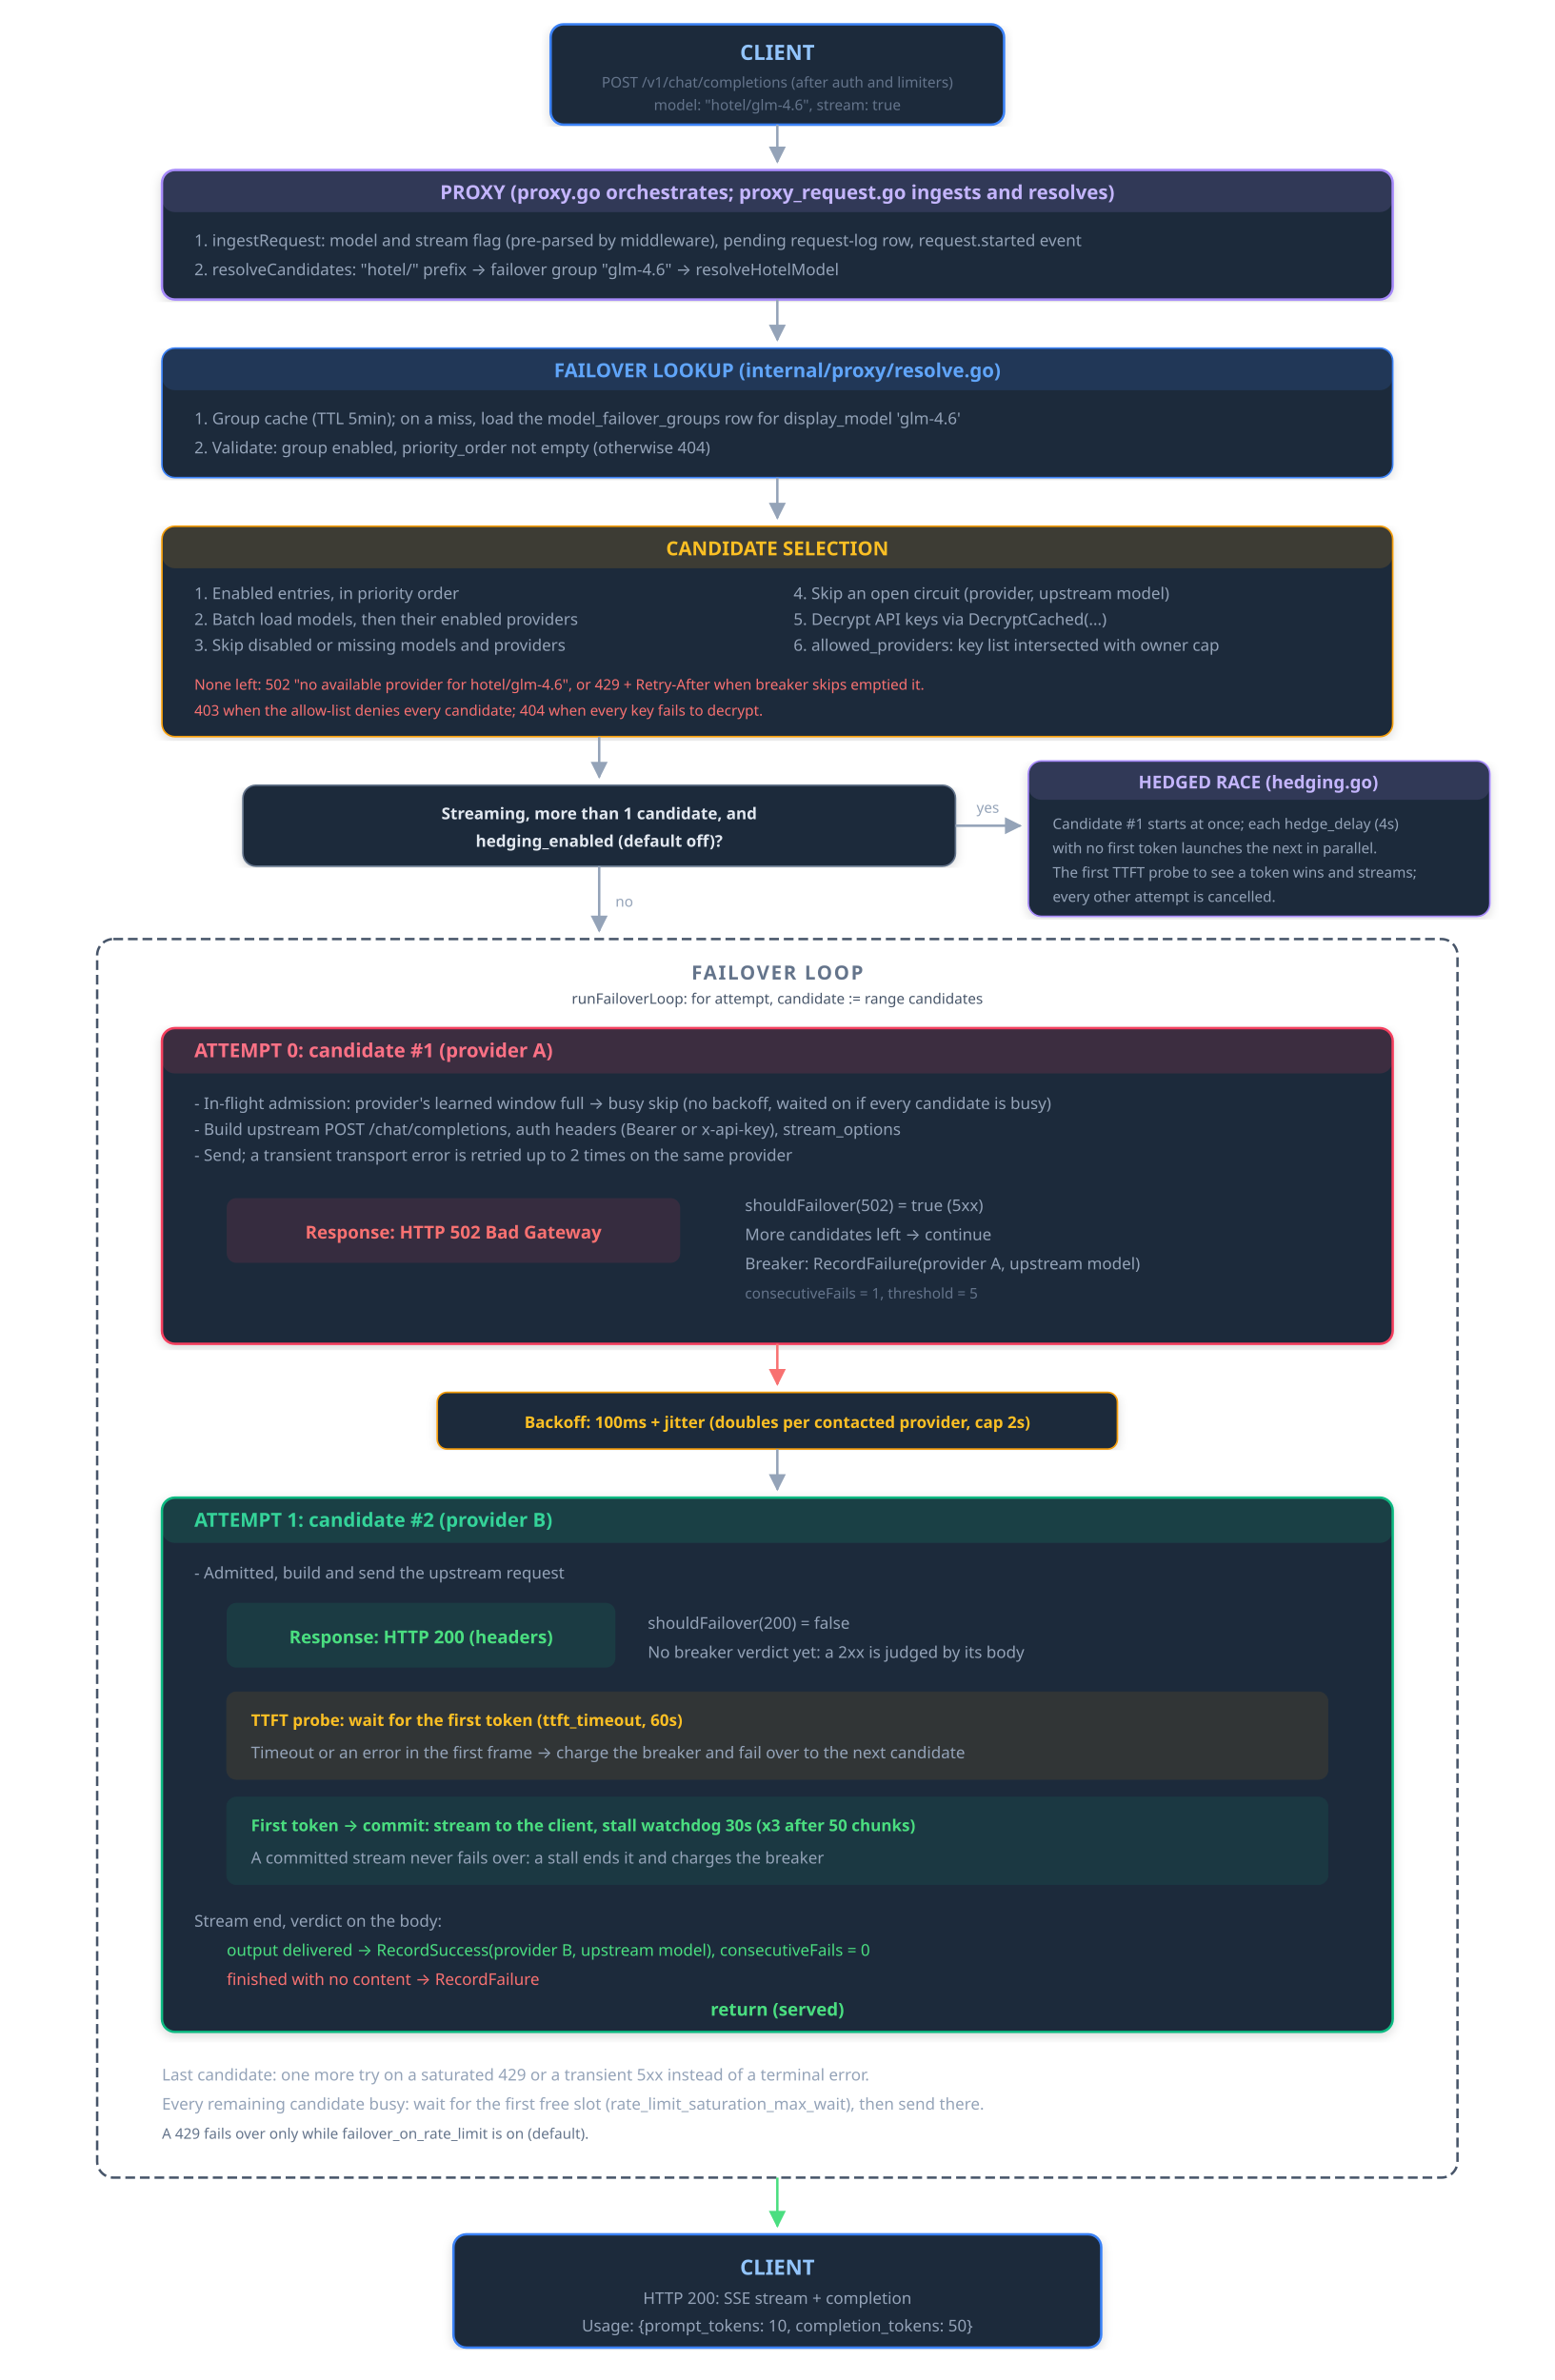
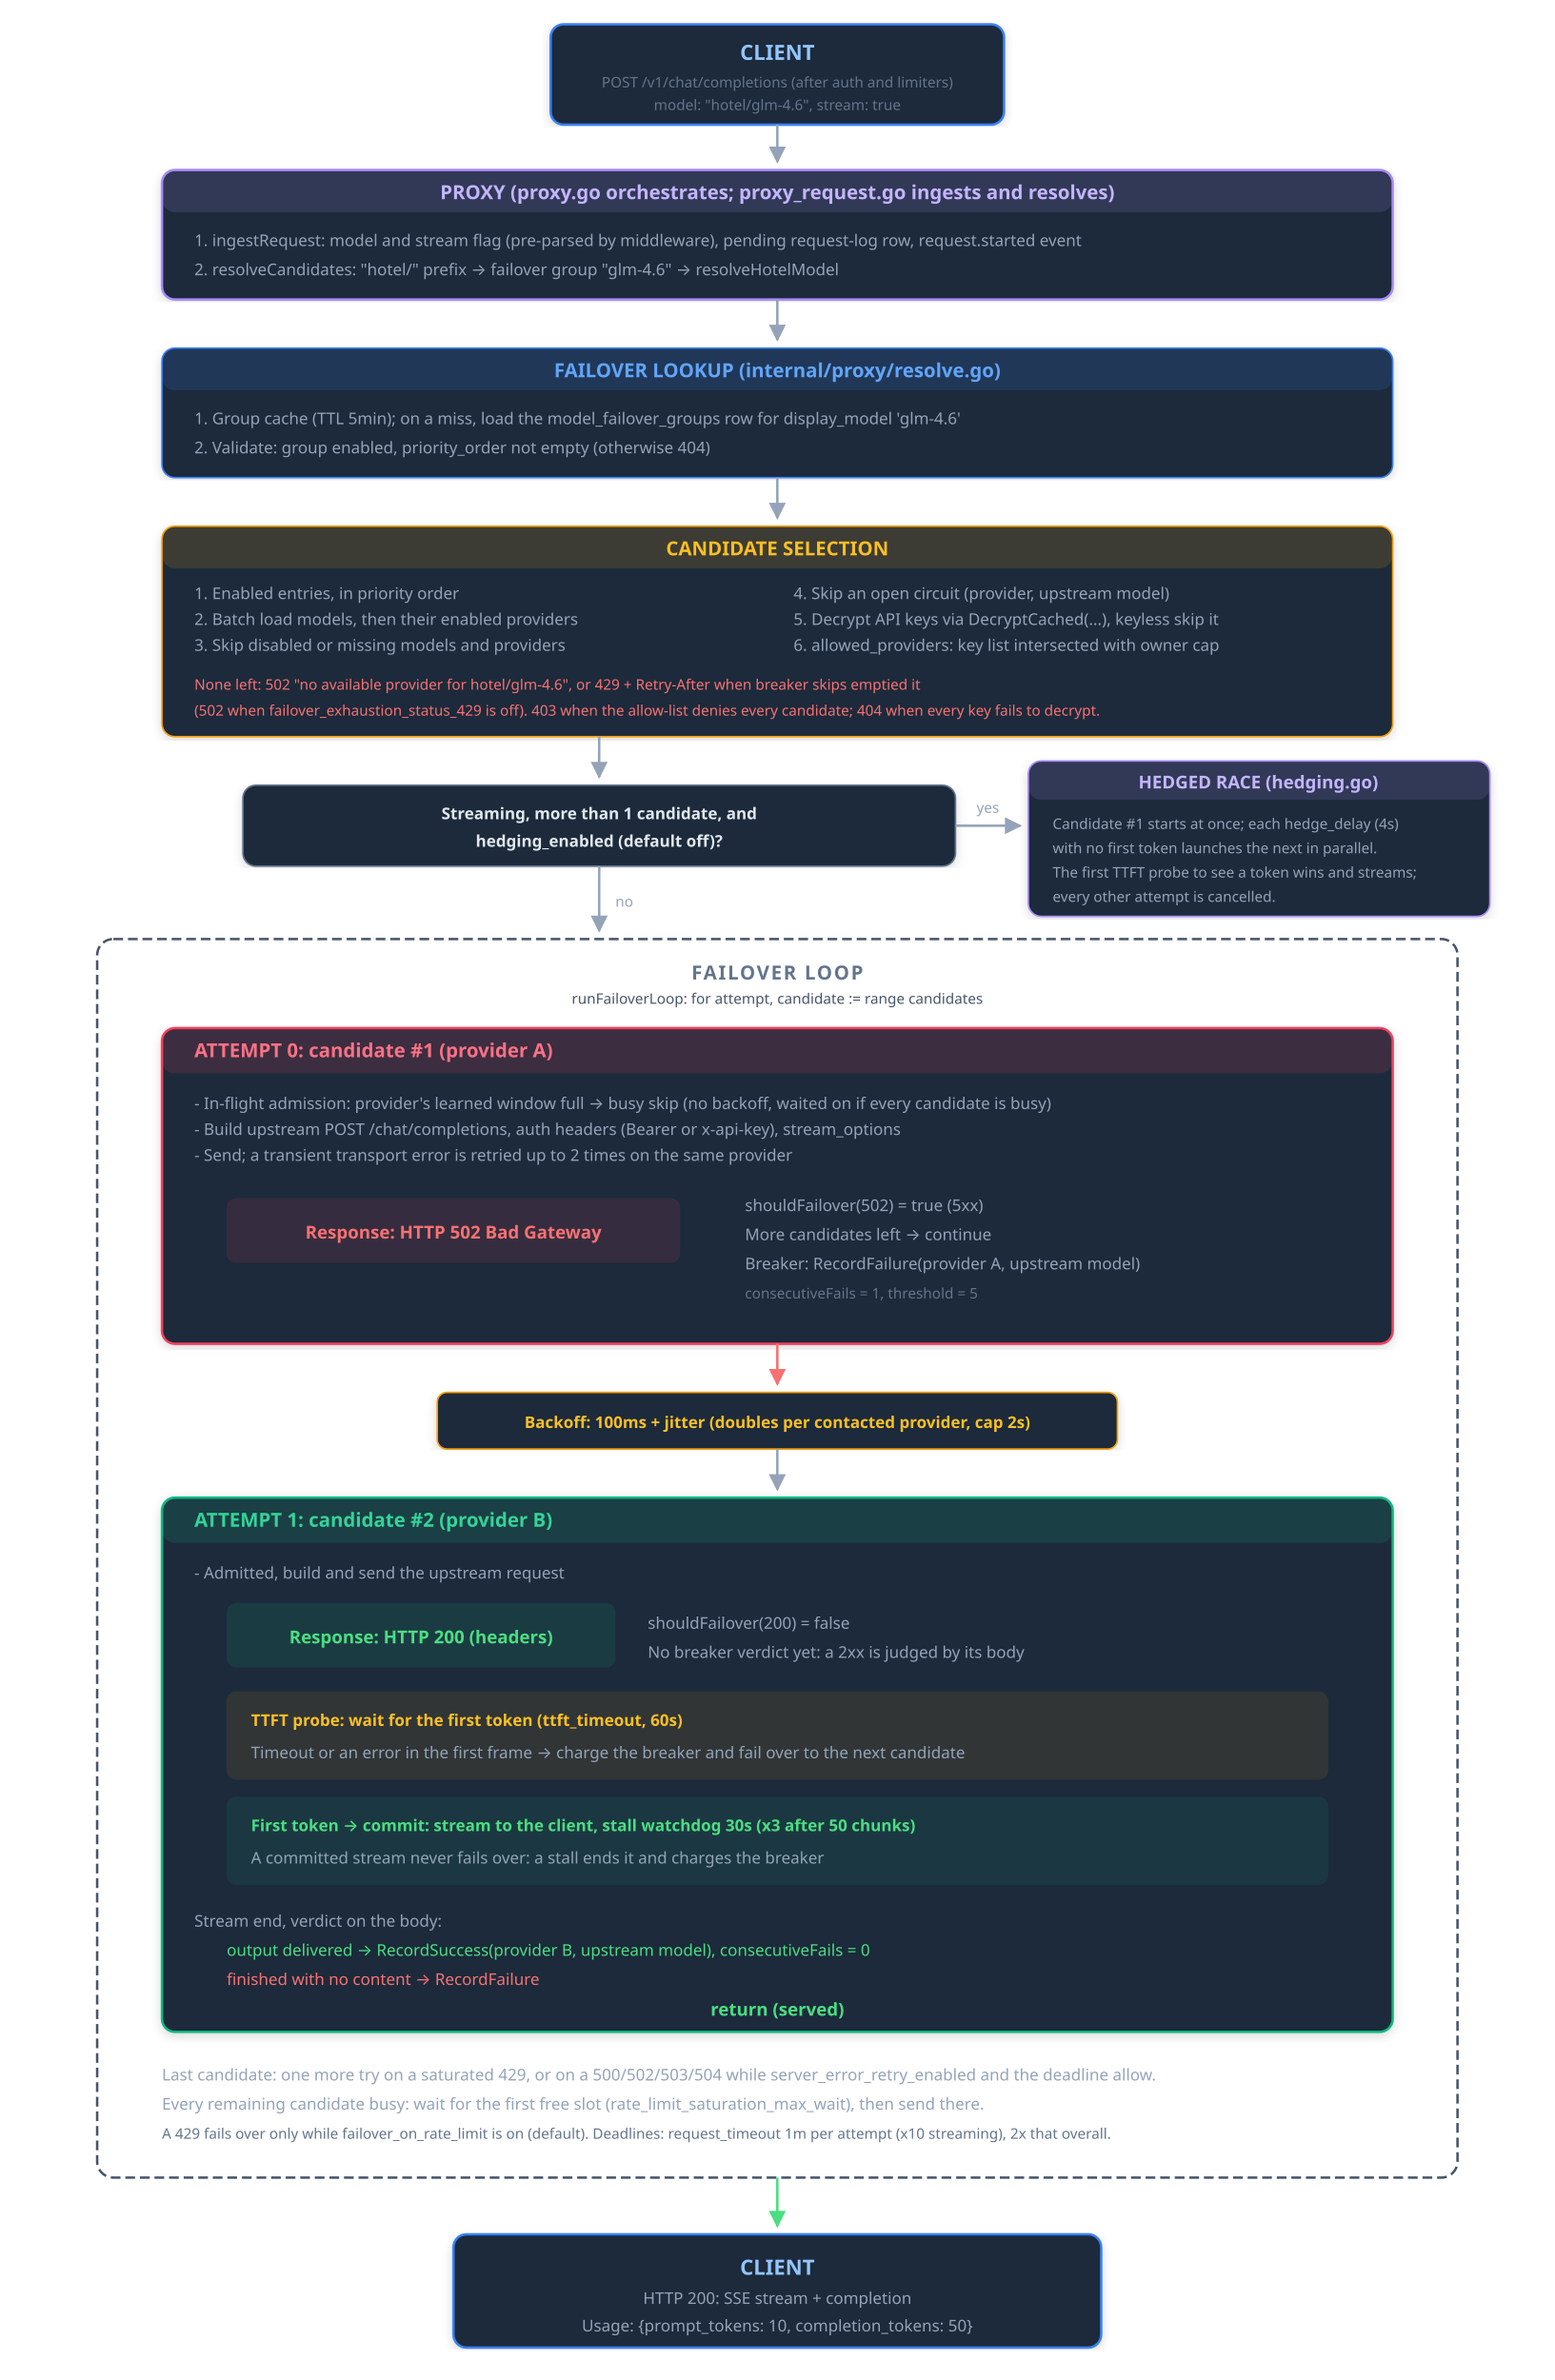
<svg xmlns="http://www.w3.org/2000/svg" viewBox="0 0 960 1470" font-family="'Segoe UI', system-ui, -apple-system, sans-serif">
  <defs>
    <marker id="arr" viewBox="0 0 10 10" refX="9" refY="5" markerWidth="7" markerHeight="7" orient="auto-start-reverse">
      <path d="M 0 0 L 10 5 L 0 10 z" fill="#94a3b8" />
    </marker>
    <marker id="arr-red" viewBox="0 0 10 10" refX="9" refY="5" markerWidth="7" markerHeight="7" orient="auto-start-reverse">
      <path d="M 0 0 L 10 5 L 0 10 z" fill="#f87171" />
    </marker>
    <marker id="arr-grn" viewBox="0 0 10 10" refX="9" refY="5" markerWidth="7" markerHeight="7" orient="auto-start-reverse">
      <path d="M 0 0 L 10 5 L 0 10 z" fill="#4ade80" />
    </marker>
    <filter id="shadow" x="-2%" y="-2%" width="104%" height="104%">
      <feDropShadow dx="0" dy="2" stdDeviation="3" flood-opacity="0.15" />
    </filter>
  </defs>
  <rect x="340" y="15" width="280" height="62" rx="8" fill="#1e293b" stroke="#3b82f6" stroke-width="1.5" filter="url(#shadow)" />
  <text x="480" y="37" text-anchor="middle" fill="#93c5fd" font-size="13" font-weight="700">CLIENT</text>
  <text x="480" y="54" text-anchor="middle" fill="#64748b" font-size="9">POST /v1/chat/completions (after auth and limiters)</text>
  <text x="480" y="68" text-anchor="middle" fill="#64748b" font-size="9">model: "hotel/glm-4.6", stream: true</text>
  <line x1="480" y1="77" x2="480" y2="100" stroke="#94a3b8" stroke-width="1.5" marker-end="url(#arr)" />
  <rect x="100" y="105" width="760" height="80" rx="8" fill="#1e293b" stroke="#a78bfa" stroke-width="1.5" filter="url(#shadow)" />
  <rect x="100" y="105" width="760" height="26" rx="8" fill="#a78bfa" opacity="0.15" />
  <text x="480" y="123" text-anchor="middle" fill="#c4b5fd" font-size="12" font-weight="700">PROXY (proxy.go orchestrates; proxy_request.go ingests and resolves)</text>
  <text x="120" y="152" fill="#94a3b8" font-size="10">1. ingestRequest: model and stream flag (pre-parsed by middleware), pending request-log row, request.started event</text>
  <text x="120" y="170" fill="#94a3b8" font-size="10">2. resolveCandidates: "hotel/" prefix → failover group "glm-4.6" → resolveHotelModel</text>
  <line x1="480" y1="185" x2="480" y2="210" stroke="#94a3b8" stroke-width="1.5" marker-end="url(#arr)" />
  <rect x="100" y="215" width="760" height="80" rx="8" fill="#1e293b" stroke="#3b82f6" stroke-width="1" filter="url(#shadow)" />
  <rect x="100" y="215" width="760" height="26" rx="8" fill="#3b82f6" opacity="0.15" />
  <text x="480" y="233" text-anchor="middle" fill="#60a5fa" font-size="12" font-weight="700">FAILOVER LOOKUP (internal/proxy/resolve.go)</text>
  <text x="120" y="262" fill="#94a3b8" font-size="10">1. Group cache (TTL 5min); on a miss, load the model_failover_groups row for display_model 'glm-4.6'</text>
  <text x="120" y="280" fill="#94a3b8" font-size="10">2. Validate: group enabled, priority_order not empty (otherwise 404)</text>
  <line x1="480" y1="295" x2="480" y2="320" stroke="#94a3b8" stroke-width="1.5" marker-end="url(#arr)" />
  <rect x="100" y="325" width="760" height="130" rx="8" fill="#1e293b" stroke="#f59e0b" stroke-width="1" filter="url(#shadow)" />
  <rect x="100" y="325" width="760" height="26" rx="8" fill="#f59e0b" opacity="0.15" />
  <text x="480" y="343" text-anchor="middle" fill="#fbbf24" font-size="12" font-weight="700">CANDIDATE SELECTION</text>
  <text x="120" y="370" fill="#94a3b8" font-size="10">1. Enabled entries, in priority order</text>
  <text x="120" y="386" fill="#94a3b8" font-size="10">2. Batch load models, then their enabled providers</text>
  <text x="120" y="402" fill="#94a3b8" font-size="10">3. Skip disabled or missing models and providers</text>
  <text x="490" y="370" fill="#94a3b8" font-size="10">4. Skip an open circuit (provider, upstream model)</text>
-   <text x="490" y="386" fill="#94a3b8" font-size="10">5. Decrypt API keys via DecryptCached(...)</text>
+   <text x="490" y="386" fill="#94a3b8" font-size="10">5. Decrypt API keys via DecryptCached(...), keyless skip it</text>
  <text x="490" y="402" fill="#94a3b8" font-size="10">6. allowed_providers: key list intersected with owner cap</text>
-   <text x="120" y="426" fill="#f87171" font-size="9">None left: 502 "no available provider for hotel/glm-4.6", or 429 + Retry-After when breaker skips emptied it.</text>
-   <text x="120" y="442" fill="#f87171" font-size="9">403 when the allow-list denies every candidate; 404 when every key fails to decrypt.</text>
+   <text x="120" y="426" fill="#f87171" font-size="9">None left: 502 "no available provider for hotel/glm-4.6", or 429 + Retry-After when breaker skips emptied it</text>
+   <text x="120" y="442" fill="#f87171" font-size="9">(502 when failover_exhaustion_status_429 is off). 403 when the allow-list denies every candidate; 404 when every key fails to decrypt.</text>
  <line x1="370" y1="455" x2="370" y2="480" stroke="#94a3b8" stroke-width="1.5" marker-end="url(#arr)" />
  <rect x="150" y="485" width="440" height="50" rx="8" fill="#1e293b" stroke="#64748b" stroke-width="1" filter="url(#shadow)" />
  <text x="370" y="506" text-anchor="middle" fill="#e2e8f0" font-size="10" font-weight="600">Streaming, more than 1 candidate, and</text>
  <text x="370" y="523" text-anchor="middle" fill="#e2e8f0" font-size="10" font-weight="600">hedging_enabled (default off)?</text>
  <line x1="590" y1="510" x2="630" y2="510" stroke="#94a3b8" stroke-width="1.5" marker-end="url(#arr)" />
  <text x="610" y="502" text-anchor="middle" fill="#94a3b8" font-size="9">yes</text>
  <rect x="635" y="470" width="285" height="96" rx="8" fill="#1e293b" stroke="#a78bfa" stroke-width="1" filter="url(#shadow)" />
  <rect x="635" y="470" width="285" height="24" rx="8" fill="#a78bfa" opacity="0.15" />
  <text x="777" y="487" text-anchor="middle" fill="#c4b5fd" font-size="11" font-weight="700">HEDGED RACE (hedging.go)</text>
  <text x="650" y="512" fill="#94a3b8" font-size="9">Candidate #1 starts at once; each hedge_delay (4s)</text>
  <text x="650" y="527" fill="#94a3b8" font-size="9">with no first token launches the next in parallel.</text>
  <text x="650" y="542" fill="#94a3b8" font-size="9">The first TTFT probe to see a token wins and streams;</text>
  <text x="650" y="557" fill="#94a3b8" font-size="9">every other attempt is cancelled.</text>
  <line x1="370" y1="535" x2="370" y2="575" stroke="#94a3b8" stroke-width="1.5" marker-end="url(#arr)" />
  <text x="380" y="560" fill="#94a3b8" font-size="9">no</text>
  <rect x="60" y="580" width="840" height="765" rx="10" fill="none" stroke="#475569" stroke-width="1.5" stroke-dasharray="6,3" />
  <text x="480" y="605" text-anchor="middle" fill="#64748b" font-size="12" font-weight="600" letter-spacing="1">FAILOVER LOOP</text>
  <text x="480" y="620" text-anchor="middle" fill="#475569" font-size="9">runFailoverLoop: for attempt, candidate := range candidates</text>
  <rect x="100" y="635" width="760" height="195" rx="8" fill="#1e293b" stroke="#f43f5e" stroke-width="1.5" filter="url(#shadow)" />
  <rect x="100" y="635" width="760" height="28" rx="8" fill="#f43f5e" opacity="0.15" />
  <text x="120" y="653" fill="#fb7185" font-size="12" font-weight="700">ATTEMPT 0: candidate #1 (provider A)</text>
  <text x="120" y="685" fill="#94a3b8" font-size="10">- In-flight admission: provider's learned window full → busy skip (no backoff, waited on if every candidate is busy)</text>
  <text x="120" y="701" fill="#94a3b8" font-size="10">- Build upstream POST /chat/completions, auth headers (Bearer or x-api-key), stream_options</text>
  <text x="120" y="717" fill="#94a3b8" font-size="10">- Send; a transient transport error is retried up to 2 times on the same provider</text>
  <rect x="140" y="740" width="280" height="40" rx="6" fill="#f43f5e" opacity="0.12" />
  <text x="280" y="765" text-anchor="middle" fill="#f87171" font-size="11" font-weight="700">Response: HTTP 502 Bad Gateway</text>
  <text x="460" y="748" fill="#94a3b8" font-size="10">shouldFailover(502) = true (5xx)</text>
  <text x="460" y="766" fill="#94a3b8" font-size="10">More candidates left → continue</text>
  <text x="460" y="784" fill="#94a3b8" font-size="10">Breaker: RecordFailure(provider A, upstream model)</text>
  <text x="460" y="802" fill="#64748b" font-size="9">consecutiveFails = 1, threshold = 5</text>
  <line x1="480" y1="830" x2="480" y2="855" stroke="#f87171" stroke-width="1.5" marker-end="url(#arr-red)" />
  <rect x="270" y="860" width="420" height="35" rx="6" fill="#1e293b" stroke="#f59e0b" stroke-width="1" filter="url(#shadow)" />
  <text x="480" y="882" text-anchor="middle" fill="#fbbf24" font-size="10" font-weight="600">Backoff: 100ms + jitter (doubles per contacted provider, cap 2s)</text>
  <line x1="480" y1="895" x2="480" y2="920" stroke="#94a3b8" stroke-width="1.5" marker-end="url(#arr)" />
  <rect x="100" y="925" width="760" height="330" rx="8" fill="#1e293b" stroke="#10b981" stroke-width="1.5" filter="url(#shadow)" />
  <rect x="100" y="925" width="760" height="28" rx="8" fill="#10b981" opacity="0.15" />
  <text x="120" y="943" fill="#34d399" font-size="12" font-weight="700">ATTEMPT 1: candidate #2 (provider B)</text>
  <text x="120" y="975" fill="#94a3b8" font-size="10">- Admitted, build and send the upstream request</text>
  <rect x="140" y="990" width="240" height="40" rx="6" fill="#10b981" opacity="0.12" />
  <text x="260" y="1015" text-anchor="middle" fill="#4ade80" font-size="11" font-weight="700">Response: HTTP 200 (headers)</text>
  <text x="400" y="1006" fill="#94a3b8" font-size="10">shouldFailover(200) = false</text>
  <text x="400" y="1024" fill="#94a3b8" font-size="10">No breaker verdict yet: a 2xx is judged by its body</text>
  <rect x="140" y="1045" width="680" height="54" rx="6" fill="#f59e0b" opacity="0.10" stroke="#f59e0b" stroke-width="0.5" />
  <text x="155" y="1066" fill="#fbbf24" font-size="10" font-weight="600">TTFT probe: wait for the first token (ttft_timeout, 60s)</text>
  <text x="155" y="1086" fill="#94a3b8" font-size="10">Timeout or an error in the first frame → charge the breaker and fail over to the next candidate</text>
  <rect x="140" y="1110" width="680" height="54" rx="6" fill="#10b981" opacity="0.10" stroke="#10b981" stroke-width="0.5" />
  <text x="155" y="1131" fill="#4ade80" font-size="10" font-weight="600">First token → commit: stream to the client, stall watchdog 30s (x3 after 50 chunks)</text>
  <text x="155" y="1151" fill="#94a3b8" font-size="10">A committed stream never fails over: a stall ends it and charges the breaker</text>
  <text x="120" y="1190" fill="#94a3b8" font-size="10">Stream end, verdict on the body:</text>
  <text x="140" y="1208" fill="#4ade80" font-size="10">output delivered → RecordSuccess(provider B, upstream model), consecutiveFails = 0</text>
  <text x="140" y="1226" fill="#f87171" font-size="10">finished with no content → RecordFailure</text>
  <text x="480" y="1245" text-anchor="middle" fill="#4ade80" font-size="11" font-weight="600">return (served)</text>
-   <text x="100" y="1285" fill="#94a3b8" font-size="10">Last candidate: one more try on a saturated 429 or a transient 5xx instead of a terminal error.</text>
+   <text x="100" y="1285" fill="#94a3b8" font-size="10">Last candidate: one more try on a saturated 429, or on a 500/502/503/504 while server_error_retry_enabled and the deadline allow.</text>
  <text x="100" y="1303" fill="#94a3b8" font-size="10">Every remaining candidate busy: wait for the first free slot (rate_limit_saturation_max_wait), then send there.</text>
-   <text x="100" y="1321" fill="#64748b" font-size="9">A 429 fails over only while failover_on_rate_limit is on (default).</text>
+   <text x="100" y="1321" fill="#64748b" font-size="9">A 429 fails over only while failover_on_rate_limit is on (default). Deadlines: request_timeout 1m per attempt (x10 streaming), 2x that overall.</text>
  <line x1="480" y1="1345" x2="480" y2="1375" stroke="#4ade80" stroke-width="1.5" marker-end="url(#arr-grn)" />
  <rect x="280" y="1380" width="400" height="70" rx="8" fill="#1e293b" stroke="#3b82f6" stroke-width="1.5" filter="url(#shadow)" />
  <text x="480" y="1405" text-anchor="middle" fill="#93c5fd" font-size="13" font-weight="700">CLIENT</text>
  <text x="480" y="1423" text-anchor="middle" fill="#94a3b8" font-size="10">HTTP 200: SSE stream + completion</text>
  <text x="480" y="1440" text-anchor="middle" fill="#94a3b8" font-size="10">Usage: {prompt_tokens: 10, completion_tokens: 50}</text>
</svg>
